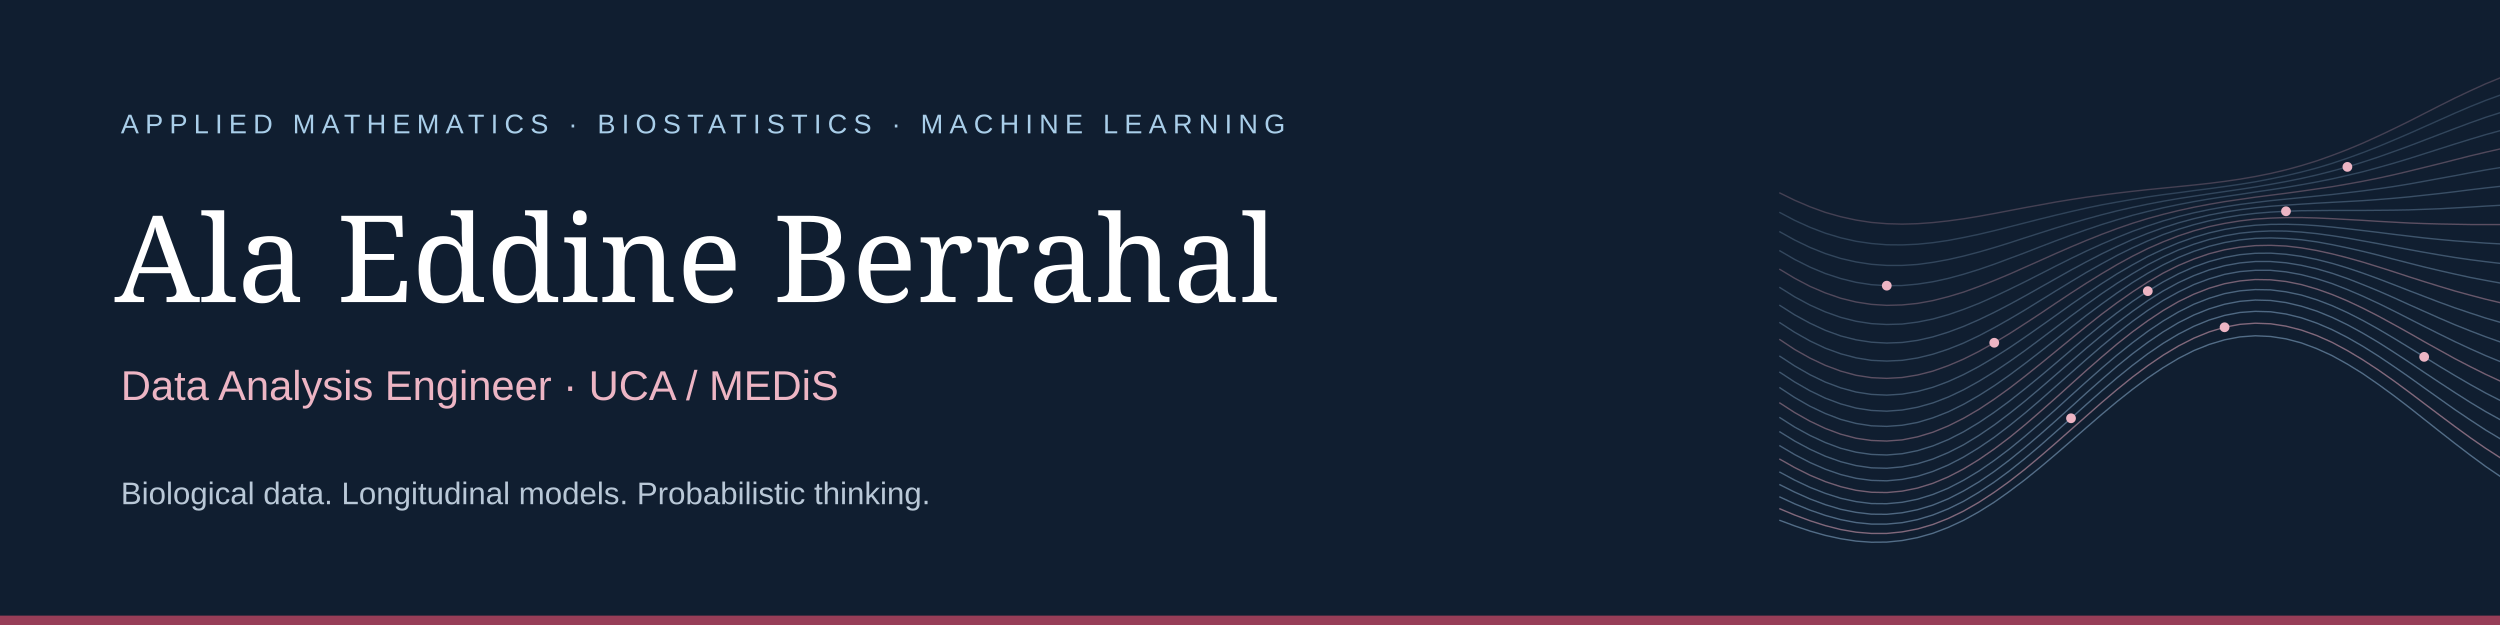
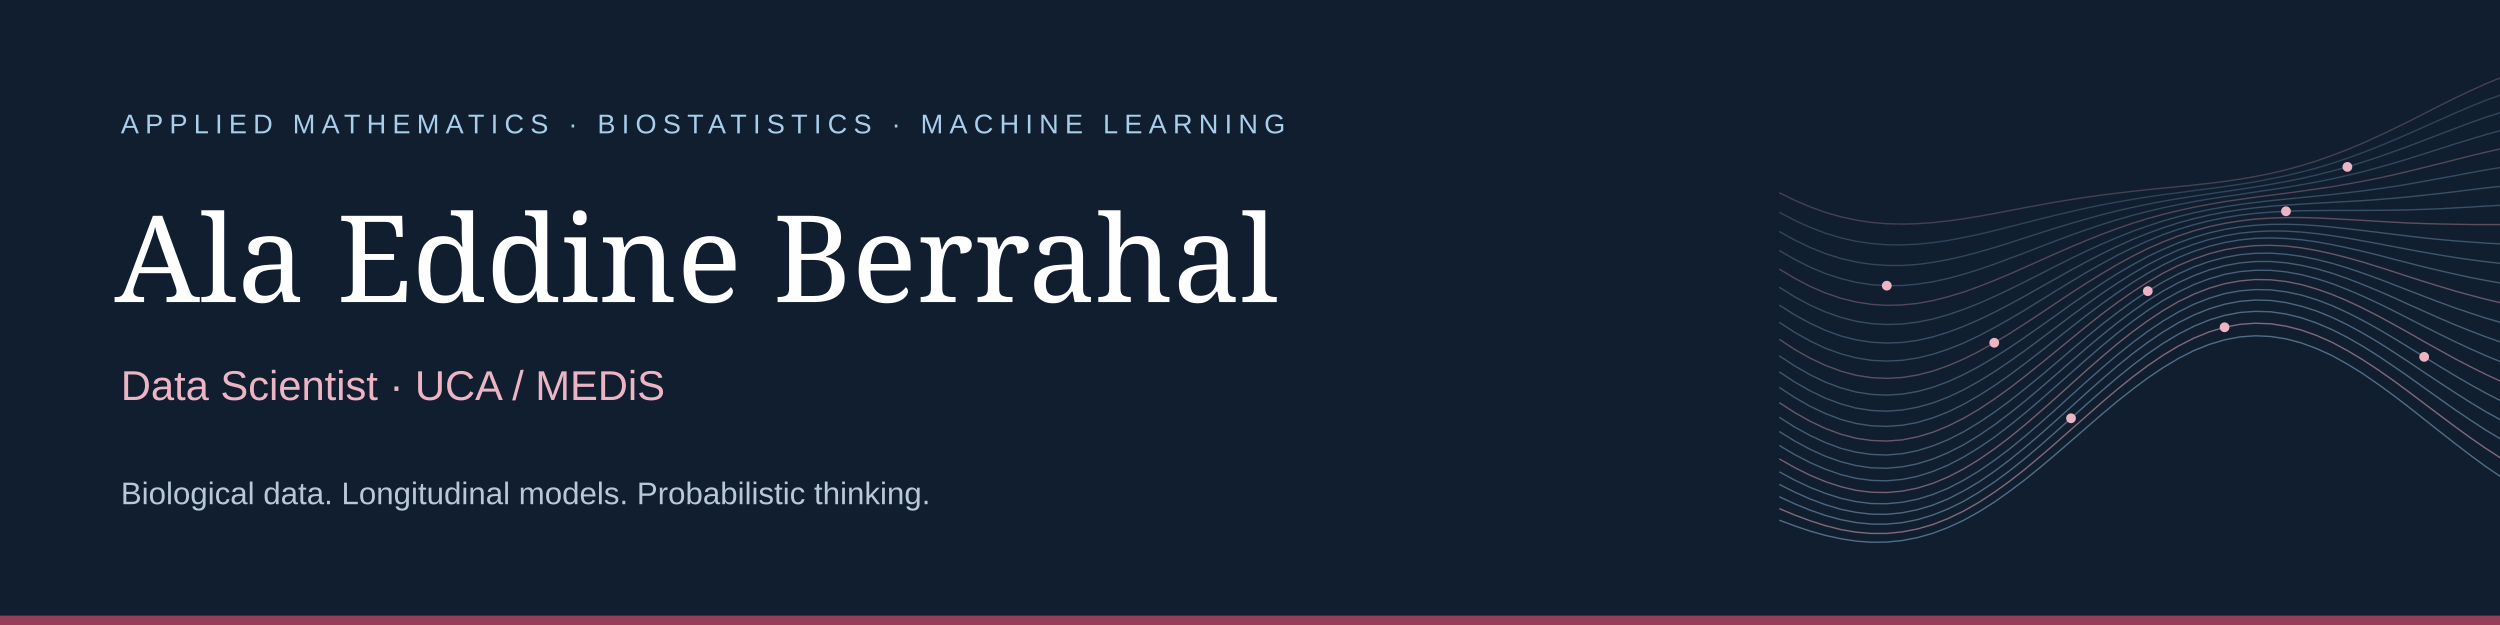
<svg xmlns="http://www.w3.org/2000/svg" width="1200" height="300" viewBox="0 0 1200 300">
  <rect width="1200" height="300" fill="#101e30" />
  <path d="M0 298H1200" stroke="#973d57" stroke-width="5" />
  <text x="58" y="64" fill="#a9cee9" font-family="Arial,sans-serif" font-size="13" letter-spacing="3">APPLIED MATHEMATICS · BIOSTATISTICS · MACHINE LEARNING</text>
  <text x="55" y="145" fill="#fff" font-family="Georgia,serif" font-size="58">Ala Eddine Berrahal</text>
-   <text x="58" y="192" fill="#edb5c4" font-family="Arial,sans-serif" font-size="20">Data Analysis Engineer · UCA / MEDiS</text>
+   <text x="58" y="192" fill="#edb5c4" font-family="Arial,sans-serif" font-size="20">Data Scientist · UCA / MEDiS</text>
  <text x="58" y="242" fill="#b9c8d7" font-family="Arial,sans-serif" font-size="15">Biological data. Longitudinal models. Probabilistic thinking.</text>
  <g transform="translate(842,-8) scale(.67)">
    <polyline points="18.0,150.0 29.0,155.4 40.0,160.1 51.0,164.1 62.0,167.2 73.0,169.6 84.0,171.3 95.0,172.2 106.0,172.5 117.0,172.2 128.0,171.4 139.0,170.2 150.0,168.7 161.0,166.9 172.0,164.9 183.0,162.8 194.0,160.7 205.0,158.7 216.0,156.7 227.0,154.9 238.0,153.2 249.0,151.7 260.0,150.3 271.0,149.0 282.0,147.8 293.0,146.7 304.0,145.6 315.0,144.5 326.0,143.3 337.0,141.9 348.0,140.3 359.0,138.4 370.0,136.2 381.0,133.6 392.0,130.6 403.0,127.2 414.0,123.3 425.0,119.1 436.0,114.5 447.0,109.5 458.0,104.3 469.0,98.9 480.0,93.3 491.0,87.7 502.0,82.2 513.0,77.0 524.0,72.0 535.0,67.5 546.0,63.6" fill="none" stroke="#e2a7bb" stroke-width="1" opacity="0.25" />
    <polyline points="18.0,164.0 29.0,169.8 40.0,174.8 51.0,179.0 62.0,182.3 73.0,184.8 84.0,186.4 95.0,187.3 106.0,187.4 117.0,186.9 128.0,185.8 139.0,184.2 150.0,182.1 161.0,179.8 172.0,177.2 183.0,174.4 194.0,171.6 205.0,168.8 216.0,166.1 227.0,163.5 238.0,161.0 249.0,158.7 260.0,156.7 271.0,154.8 282.0,153.0 293.0,151.4 304.0,150.0 315.0,148.5 326.0,147.1 337.0,145.6 348.0,144.0 359.0,142.2 370.0,140.1 381.0,137.8 392.0,135.2 403.0,132.3 414.0,129.0 425.0,125.3 436.0,121.3 447.0,117.0 458.0,112.4 469.0,107.7 480.0,102.8 491.0,97.9 502.0,93.0 513.0,88.3 524.0,83.9 535.0,79.9 546.0,76.4" fill="none" stroke="#89adce" stroke-width="1" opacity="0.26" />
    <polyline points="18.0,177.8 29.0,183.9 40.0,189.2 51.0,193.6 62.0,197.1 73.0,199.6 84.0,201.3 95.0,202.1 106.0,202.1 117.0,201.4 128.0,199.9 139.0,197.9 150.0,195.4 161.0,192.5 172.0,189.3 183.0,185.9 194.0,182.3 205.0,178.8 216.0,175.3 227.0,172.0 238.0,168.8 249.0,165.8 260.0,163.0 271.0,160.5 282.0,158.2 293.0,156.1 304.0,154.2 315.0,152.5 326.0,150.8 337.0,149.2 348.0,147.6 359.0,145.9 370.0,144.0 381.0,142.0 392.0,139.8 403.0,137.3 414.0,134.5 425.0,131.5 436.0,128.1 447.0,124.5 458.0,120.6 469.0,116.6 480.0,112.4 491.0,108.2 502.0,104.0 513.0,99.9 524.0,96.0 535.0,92.5 546.0,89.4" fill="none" stroke="#89adce" stroke-width="1" opacity="0.28" />
    <polyline points="18.0,191.4 29.0,197.8 40.0,203.3 51.0,207.9 62.0,211.5 73.0,214.2 84.0,215.9 95.0,216.6 106.0,216.5 117.0,215.5 128.0,213.8 139.0,211.4 150.0,208.4 161.0,205.0 172.0,201.2 183.0,197.1 194.0,193.0 205.0,188.7 216.0,184.5 227.0,180.4 238.0,176.5 249.0,172.8 260.0,169.4 271.0,166.2 282.0,163.4 293.0,160.8 304.0,158.5 315.0,156.4 326.0,154.5 337.0,152.8 348.0,151.2 359.0,149.5 370.0,147.9 381.0,146.2 392.0,144.3 403.0,142.3 414.0,140.1 425.0,137.6 436.0,135.0 447.0,132.0 458.0,128.9 469.0,125.6 480.0,122.1 491.0,118.6 502.0,115.1 513.0,111.7 524.0,108.4 535.0,105.4 546.0,102.8" fill="none" stroke="#89adce" stroke-width="1" opacity="0.29" />
    <polyline points="18.0,204.7 29.0,211.3 40.0,217.1 51.0,221.8 62.0,225.6 73.0,228.3 84.0,230.0 95.0,230.7 106.0,230.4 117.0,229.3 128.0,227.3 139.0,224.5 150.0,221.2 161.0,217.2 172.0,212.9 183.0,208.3 194.0,203.4 205.0,198.5 216.0,193.6 227.0,188.8 238.0,184.2 249.0,179.8 260.0,175.7 271.0,171.9 282.0,168.5 293.0,165.5 304.0,162.8 315.0,160.4 326.0,158.3 337.0,156.4 348.0,154.8 359.0,153.2 370.0,151.8 381.0,150.4 392.0,148.9 403.0,147.3 414.0,145.7 425.0,143.8 436.0,141.8 447.0,139.6 458.0,137.2 469.0,134.6 480.0,131.9 491.0,129.2 502.0,126.4 513.0,123.6 524.0,121.0 535.0,118.5 546.0,116.4" fill="none" stroke="#e2a7bb" stroke-width="1" opacity="0.31" />
    <polyline points="18.0,217.7 29.0,224.6 40.0,230.5 51.0,235.4 62.0,239.3 73.0,242.1 84.0,243.8 95.0,244.4 106.0,244.1 117.0,242.7 128.0,240.5 139.0,237.4 150.0,233.6 161.0,229.3 172.0,224.4 183.0,219.2 194.0,213.8 205.0,208.2 216.0,202.6 227.0,197.1 238.0,191.8 249.0,186.8 260.0,182.1 271.0,177.7 282.0,173.8 293.0,170.2 304.0,167.1 315.0,164.4 326.0,162.1 337.0,160.1 348.0,158.4 359.0,157.0 370.0,155.7 381.0,154.6 392.0,153.5 403.0,152.4 414.0,151.3 425.0,150.0 436.0,148.7 447.0,147.2 458.0,145.6 469.0,143.8 480.0,141.8 491.0,139.8 502.0,137.8 513.0,135.7 524.0,133.7 535.0,131.9 546.0,130.2" fill="none" stroke="#89adce" stroke-width="1" opacity="0.32" />
    <polyline points="18.0,230.5 29.0,237.5 40.0,243.5 51.0,248.6 62.0,252.6 73.0,255.4 84.0,257.1 95.0,257.7 106.0,257.3 117.0,255.8 128.0,253.3 139.0,249.9 150.0,245.8 161.0,241.0 172.0,235.7 183.0,230.0 194.0,224.0 205.0,217.8 216.0,211.6 227.0,205.4 238.0,199.5 249.0,193.8 260.0,188.5 271.0,183.5 282.0,179.1 293.0,175.1 304.0,171.6 315.0,168.6 326.0,166.0 337.0,163.9 348.0,162.2 359.0,160.8 370.0,159.7 381.0,158.9 392.0,158.2 403.0,157.5 414.0,156.9 425.0,156.3 436.0,155.7 447.0,154.9 458.0,154.0 469.0,153.0 480.0,151.8 491.0,150.6 502.0,149.3 513.0,147.9 524.0,146.6 535.0,145.4 546.0,144.3" fill="none" stroke="#89adce" stroke-width="1" opacity="0.34" />
    <polyline points="18.0,242.9 29.0,250.0 40.0,256.2 51.0,261.4 62.0,265.4 73.0,268.3 84.0,270.1 95.0,270.6 106.0,270.1 117.0,268.4 128.0,265.7 139.0,262.1 150.0,257.7 161.0,252.5 172.0,246.7 183.0,240.5 194.0,234.0 205.0,227.2 216.0,220.4 227.0,213.7 238.0,207.1 249.0,200.9 260.0,194.9 271.0,189.5 282.0,184.5 293.0,180.0 304.0,176.2 315.0,172.9 326.0,170.1 337.0,167.9 348.0,166.1 359.0,164.8 370.0,163.9 381.0,163.3 392.0,162.9 403.0,162.8 414.0,162.7 425.0,162.7 436.0,162.7 447.0,162.6 458.0,162.5 469.0,162.3 480.0,161.9 491.0,161.5 502.0,160.9 513.0,160.3 524.0,159.6 535.0,159.0 546.0,158.5" fill="none" stroke="#89adce" stroke-width="1" opacity="0.35" />
    <polyline points="18.0,255.0 29.0,262.3 40.0,268.5 51.0,273.7 62.0,277.8 73.0,280.8 84.0,282.5 95.0,283.0 106.0,282.4 117.0,280.6 128.0,277.8 139.0,273.9 150.0,269.2 161.0,263.7 172.0,257.5 183.0,250.9 194.0,243.8 205.0,236.6 216.0,229.2 227.0,221.9 238.0,214.8 249.0,208.0 260.0,201.5 271.0,195.5 282.0,190.0 293.0,185.2 304.0,180.9 315.0,177.3 326.0,174.3 337.0,172.0 348.0,170.2 359.0,168.9 370.0,168.2 381.0,167.8 392.0,167.8 403.0,168.1 414.0,168.6 425.0,169.2 436.0,169.8 447.0,170.5 458.0,171.1 469.0,171.7 480.0,172.1 491.0,172.4 502.0,172.6 513.0,172.8 524.0,172.8 535.0,172.8 546.0,172.9" fill="none" stroke="#e2a7bb" stroke-width="1" opacity="0.36" />
    <polyline points="18.0,266.9 29.0,274.1 40.0,280.4 51.0,285.7 62.0,289.8 73.0,292.8 84.0,294.5 95.0,295.0 106.0,294.3 117.0,292.4 128.0,289.4 139.0,285.3 150.0,280.3 161.0,274.5 172.0,268.0 183.0,261.0 194.0,253.5 205.0,245.8 216.0,238.0 227.0,230.1 238.0,222.5 249.0,215.1 260.0,208.1 271.0,201.7 282.0,195.7 293.0,190.5 304.0,185.9 315.0,182.0 326.0,178.8 337.0,176.3 348.0,174.5 359.0,173.3 370.0,172.7 381.0,172.6 392.0,172.9 403.0,173.6 414.0,174.6 425.0,175.8 436.0,177.1 447.0,178.4 458.0,179.8 469.0,181.1 480.0,182.4 491.0,183.5 502.0,184.5 513.0,185.3 524.0,186.1 535.0,186.7 546.0,187.4" fill="none" stroke="#89adce" stroke-width="1" opacity="0.38" />
    <polyline points="18.0,278.4 29.0,285.6 40.0,291.9 51.0,297.2 62.0,301.3 73.0,304.3 84.0,306.0 95.0,306.5 106.0,305.7 117.0,303.7 128.0,300.6 139.0,296.4 150.0,291.2 161.0,285.1 172.0,278.3 183.0,270.9 194.0,263.1 205.0,254.9 216.0,246.6 227.0,238.3 238.0,230.2 249.0,222.3 260.0,214.9 271.0,208.0 282.0,201.6 293.0,196.0 304.0,191.0 315.0,186.9 326.0,183.5 337.0,180.9 348.0,179.0 359.0,177.9 370.0,177.4 381.0,177.5 392.0,178.2 403.0,179.3 414.0,180.8 425.0,182.5 436.0,184.5 447.0,186.5 458.0,188.6 469.0,190.7 480.0,192.7 491.0,194.6 502.0,196.4 513.0,198.0 524.0,199.4 535.0,200.7 546.0,201.9" fill="none" stroke="#89adce" stroke-width="1" opacity="0.39" />
    <polyline points="18.0,289.5 29.0,296.7 40.0,303.0 51.0,308.2 62.0,312.4 73.0,315.3 84.0,317.0 95.0,317.4 106.0,316.6 117.0,314.6 128.0,311.3 139.0,307.0 150.0,301.6 161.0,295.3 172.0,288.3 183.0,280.6 194.0,272.4 205.0,263.9 216.0,255.2 227.0,246.5 238.0,237.9 249.0,229.7 260.0,221.8 271.0,214.4 282.0,207.7 293.0,201.7 304.0,196.4 315.0,192.0 326.0,188.4 337.0,185.7 348.0,183.8 359.0,182.7 370.0,182.4 381.0,182.8 392.0,183.7 403.0,185.2 414.0,187.2 425.0,189.5 436.0,192.0 447.0,194.7 458.0,197.6 469.0,200.4 480.0,203.2 491.0,205.8 502.0,208.3 513.0,210.7 524.0,212.8 535.0,214.8 546.0,216.6" fill="none" stroke="#89adce" stroke-width="1" opacity="0.41" />
    <polyline points="18.0,300.4 29.0,307.5 40.0,313.7 51.0,318.9 62.0,323.0 73.0,325.9 84.0,327.5 95.0,327.9 106.0,327.1 117.0,324.9 128.0,321.6 139.0,317.1 150.0,311.6 161.0,305.2 172.0,297.9 183.0,290.0 194.0,281.5 205.0,272.7 216.0,263.7 227.0,254.7 238.0,245.7 249.0,237.0 260.0,228.8 271.0,221.1 282.0,214.0 293.0,207.6 304.0,202.1 315.0,197.5 326.0,193.7 337.0,190.9 348.0,189.0 359.0,187.9 370.0,187.7 381.0,188.2 392.0,189.5 403.0,191.4 414.0,193.8 425.0,196.6 436.0,199.7 447.0,203.1 458.0,206.6 469.0,210.2 480.0,213.7 491.0,217.1 502.0,220.4 513.0,223.4 524.0,226.3 535.0,228.9 546.0,231.3" fill="none" stroke="#e2a7bb" stroke-width="1" opacity="0.42" />
    <polyline points="18.0,310.9 29.0,317.9 40.0,323.9 51.0,329.0 62.0,333.1 73.0,335.9 84.0,337.5 95.0,337.9 106.0,337.0 117.0,334.8 128.0,331.4 139.0,326.9 150.0,321.3 161.0,314.7 172.0,307.3 183.0,299.2 194.0,290.5 205.0,281.5 216.0,272.2 227.0,262.8 238.0,253.5 249.0,244.5 260.0,236.0 271.0,227.9 282.0,220.5 293.0,213.9 304.0,208.1 315.0,203.2 326.0,199.3 337.0,196.4 348.0,194.4 359.0,193.4 370.0,193.3 381.0,194.1 392.0,195.6 403.0,197.8 414.0,200.6 425.0,203.9 436.0,207.6 447.0,211.6 458.0,215.8 469.0,220.1 480.0,224.3 491.0,228.5 502.0,232.5 513.0,236.2 524.0,239.8 535.0,243.0 546.0,246.0" fill="none" stroke="#89adce" stroke-width="1" opacity="0.44" />
    <polyline points="18.0,321.1 29.0,327.9 40.0,333.8 51.0,338.8 62.0,342.7 73.0,345.5 84.0,347.1 95.0,347.4 106.0,346.4 117.0,344.2 128.0,340.8 139.0,336.2 150.0,330.6 161.0,323.9 172.0,316.4 183.0,308.1 194.0,299.3 205.0,290.0 216.0,280.5 227.0,270.9 238.0,261.4 249.0,252.2 260.0,243.3 271.0,235.0 282.0,227.3 293.0,220.4 304.0,214.4 315.0,209.4 326.0,205.3 337.0,202.3 348.0,200.3 359.0,199.3 370.0,199.3 381.0,200.2 392.0,202.0 403.0,204.5 414.0,207.7 425.0,211.5 436.0,215.8 447.0,220.3 458.0,225.1 469.0,230.1 480.0,235.0 491.0,239.9 502.0,244.6 513.0,249.0 524.0,253.2 535.0,257.1 546.0,260.6" fill="none" stroke="#89adce" stroke-width="1" opacity="0.45" />
    <polyline points="18.0,331.1 29.0,337.6 40.0,343.3 51.0,348.1 62.0,351.9 73.0,354.6 84.0,356.1 95.0,356.4 106.0,355.4 117.0,353.2 128.0,349.7 139.0,345.1 150.0,339.4 161.0,332.7 172.0,325.2 183.0,316.8 194.0,307.9 205.0,298.5 216.0,288.8 227.0,279.1 238.0,269.4 249.0,259.9 260.0,250.8 271.0,242.2 282.0,234.3 293.0,227.2 304.0,221.1 315.0,215.8 326.0,211.7 337.0,208.5 348.0,206.5 359.0,205.6 370.0,205.6 381.0,206.7 392.0,208.7 403.0,211.6 414.0,215.1 425.0,219.4 436.0,224.1 447.0,229.2 458.0,234.6 469.0,240.2 480.0,245.8 491.0,251.3 502.0,256.7 513.0,261.8 524.0,266.7 535.0,271.2 546.0,275.2" fill="none" stroke="#89adce" stroke-width="1" opacity="0.46" />
    <polyline points="18.0,340.7 29.0,346.9 40.0,352.4 51.0,357.0 62.0,360.6 73.0,363.2 84.0,364.6 95.0,364.8 106.0,363.8 117.0,361.6 128.0,358.2 139.0,353.6 150.0,347.9 161.0,341.2 172.0,333.6 183.0,325.3 194.0,316.3 205.0,306.8 216.0,297.1 227.0,287.2 238.0,277.3 249.0,267.7 260.0,258.4 271.0,249.7 282.0,241.7 293.0,234.4 304.0,228.0 315.0,222.7 326.0,218.4 337.0,215.2 348.0,213.2 359.0,212.2 370.0,212.4 381.0,213.6 392.0,215.8 403.0,219.0 414.0,222.9 425.0,227.5 436.0,232.7 447.0,238.3 458.0,244.3 469.0,250.4 480.0,256.7 491.0,262.8 502.0,268.9 513.0,274.6 524.0,280.1 535.0,285.2 546.0,289.8" fill="none" stroke="#e2a7bb" stroke-width="1" opacity="0.48" />
    <polyline points="18.0,350.0 29.0,355.9 40.0,361.1 51.0,365.4 62.0,368.9 73.0,371.3 84.0,372.7 95.0,372.8 106.0,371.8 117.0,369.6 128.0,366.2 139.0,361.7 150.0,356.0 161.0,349.4 172.0,341.8 183.0,333.5 194.0,324.5 205.0,315.0 216.0,305.3 227.0,295.3 238.0,285.4 249.0,275.7 260.0,266.3 271.0,257.5 282.0,249.3 293.0,241.9 304.0,235.4 315.0,229.9 326.0,225.6 337.0,222.3 348.0,220.3 359.0,219.4 370.0,219.6 381.0,221.0 392.0,223.3 403.0,226.7 414.0,230.9 425.0,235.9 436.0,241.5 447.0,247.6 458.0,254.1 469.0,260.8 480.0,267.6 491.0,274.4 502.0,281.0 513.0,287.4 524.0,293.5 535.0,299.1 546.0,304.2" fill="none" stroke="#89adce" stroke-width="1" opacity="0.49" />
    <polyline points="18.0,359.0 29.0,364.5 40.0,369.4 51.0,373.5 62.0,376.8 73.0,379.0 84.0,380.3 95.0,380.4 106.0,379.3 117.0,377.1 128.0,373.8 139.0,369.3 150.0,363.7 161.0,357.2 172.0,349.7 183.0,341.4 194.0,332.5 205.0,323.1 216.0,313.4 227.0,303.5 238.0,293.5 249.0,283.8 260.0,274.3 271.0,265.4 282.0,257.2 293.0,249.7 304.0,243.1 315.0,237.6 326.0,233.2 337.0,229.9 348.0,227.8 359.0,226.9 370.0,227.2 381.0,228.7 392.0,231.3 403.0,234.8 414.0,239.3 425.0,244.6 436.0,250.6 447.0,257.1 458.0,264.1 469.0,271.3 480.0,278.7 491.0,286.0 502.0,293.2 513.0,300.2 524.0,306.8 535.0,312.9 546.0,318.5" fill="none" stroke="#89adce" stroke-width="1" opacity="0.51" />
    <polyline points="18.0,367.8 29.0,372.9 40.0,377.4 51.0,381.2 62.0,384.2 73.0,386.3 84.0,387.4 95.0,387.4 106.0,386.4 117.0,384.2 128.0,380.9 139.0,376.5 150.0,371.1 161.0,364.6 172.0,357.3 183.0,349.2 194.0,340.4 205.0,331.1 216.0,321.4 227.0,311.6 238.0,301.7 249.0,292.0 260.0,282.6 271.0,273.7 282.0,265.4 293.0,257.9 304.0,251.3 315.0,245.7 326.0,241.2 337.0,237.9 348.0,235.8 359.0,235.0 370.0,235.3 381.0,236.9 392.0,239.6 403.0,243.4 414.0,248.1 425.0,253.7 436.0,260.0 447.0,266.9 458.0,274.3 469.0,281.9 480.0,289.8 491.0,297.6 502.0,305.4 513.0,312.8 524.0,320.0 535.0,326.6 546.0,332.7" fill="none" stroke="#89adce" stroke-width="1" opacity="0.52" />
    <polyline points="18.0,376.3 29.0,380.9 40.0,385.0 51.0,388.5 62.0,391.3 73.0,393.2 84.0,394.1 95.0,394.1 106.0,393.0 117.0,390.9 128.0,387.7 139.0,383.4 150.0,378.1 161.0,371.8 172.0,364.6 183.0,356.7 194.0,348.1 205.0,338.9 216.0,329.4 227.0,319.7 238.0,310.0 249.0,300.3 260.0,291.0 271.0,282.1 282.0,273.9 293.0,266.4 304.0,259.8 315.0,254.2 326.0,249.7 337.0,246.4 348.0,244.3 359.0,243.5 370.0,243.9 381.0,245.6 392.0,248.4 403.0,252.3 414.0,257.2 425.0,263.1 436.0,269.7 447.0,276.9 458.0,284.6 469.0,292.7 480.0,301.0 491.0,309.3 502.0,317.5 513.0,325.5 524.0,333.1 535.0,340.2 546.0,346.7" fill="none" stroke="#e2a7bb" stroke-width="1" opacity="0.54" />
    <polyline points="18.0,384.6 29.0,388.7 40.0,392.4 51.0,395.5 62.0,397.9 73.0,399.6 84.0,400.4 95.0,400.3 106.0,399.2 117.0,397.1 128.0,394.0 139.0,389.8 150.0,384.7 161.0,378.6 172.0,371.7 183.0,363.9 194.0,355.6 205.0,346.7 216.0,337.4 227.0,327.9 238.0,318.3 249.0,308.8 260.0,299.6 271.0,290.9 282.0,282.7 293.0,275.3 304.0,268.7 315.0,263.1 326.0,258.7 337.0,255.4 348.0,253.3 359.0,252.5 370.0,253.0 381.0,254.7 392.0,257.6 403.0,261.7 414.0,266.7 425.0,272.8 436.0,279.6 447.0,287.2 458.0,295.2 469.0,303.6 480.0,312.3 491.0,321.0 502.0,329.6 513.0,338.0 524.0,346.1 535.0,353.6 546.0,360.5" fill="none" stroke="#89adce" stroke-width="1" opacity="0.55" />
    <circle cx="95.0" cy="216.6" r="3.5" fill="#edb5c4" />
    <circle cx="172.0" cy="257.5" r="3.5" fill="#edb5c4" />
    <circle cx="282.0" cy="220.5" r="3.5" fill="#edb5c4" />
    <circle cx="381.0" cy="163.3" r="3.5" fill="#edb5c4" />
    <circle cx="480.0" cy="267.6" r="3.5" fill="#edb5c4" />
    <circle cx="227.0" cy="311.6" r="3.5" fill="#edb5c4" />
    <circle cx="425.0" cy="131.5" r="3.5" fill="#edb5c4" />
    <circle cx="337.0" cy="246.4" r="3.5" fill="#edb5c4" />
  </g>
</svg>
